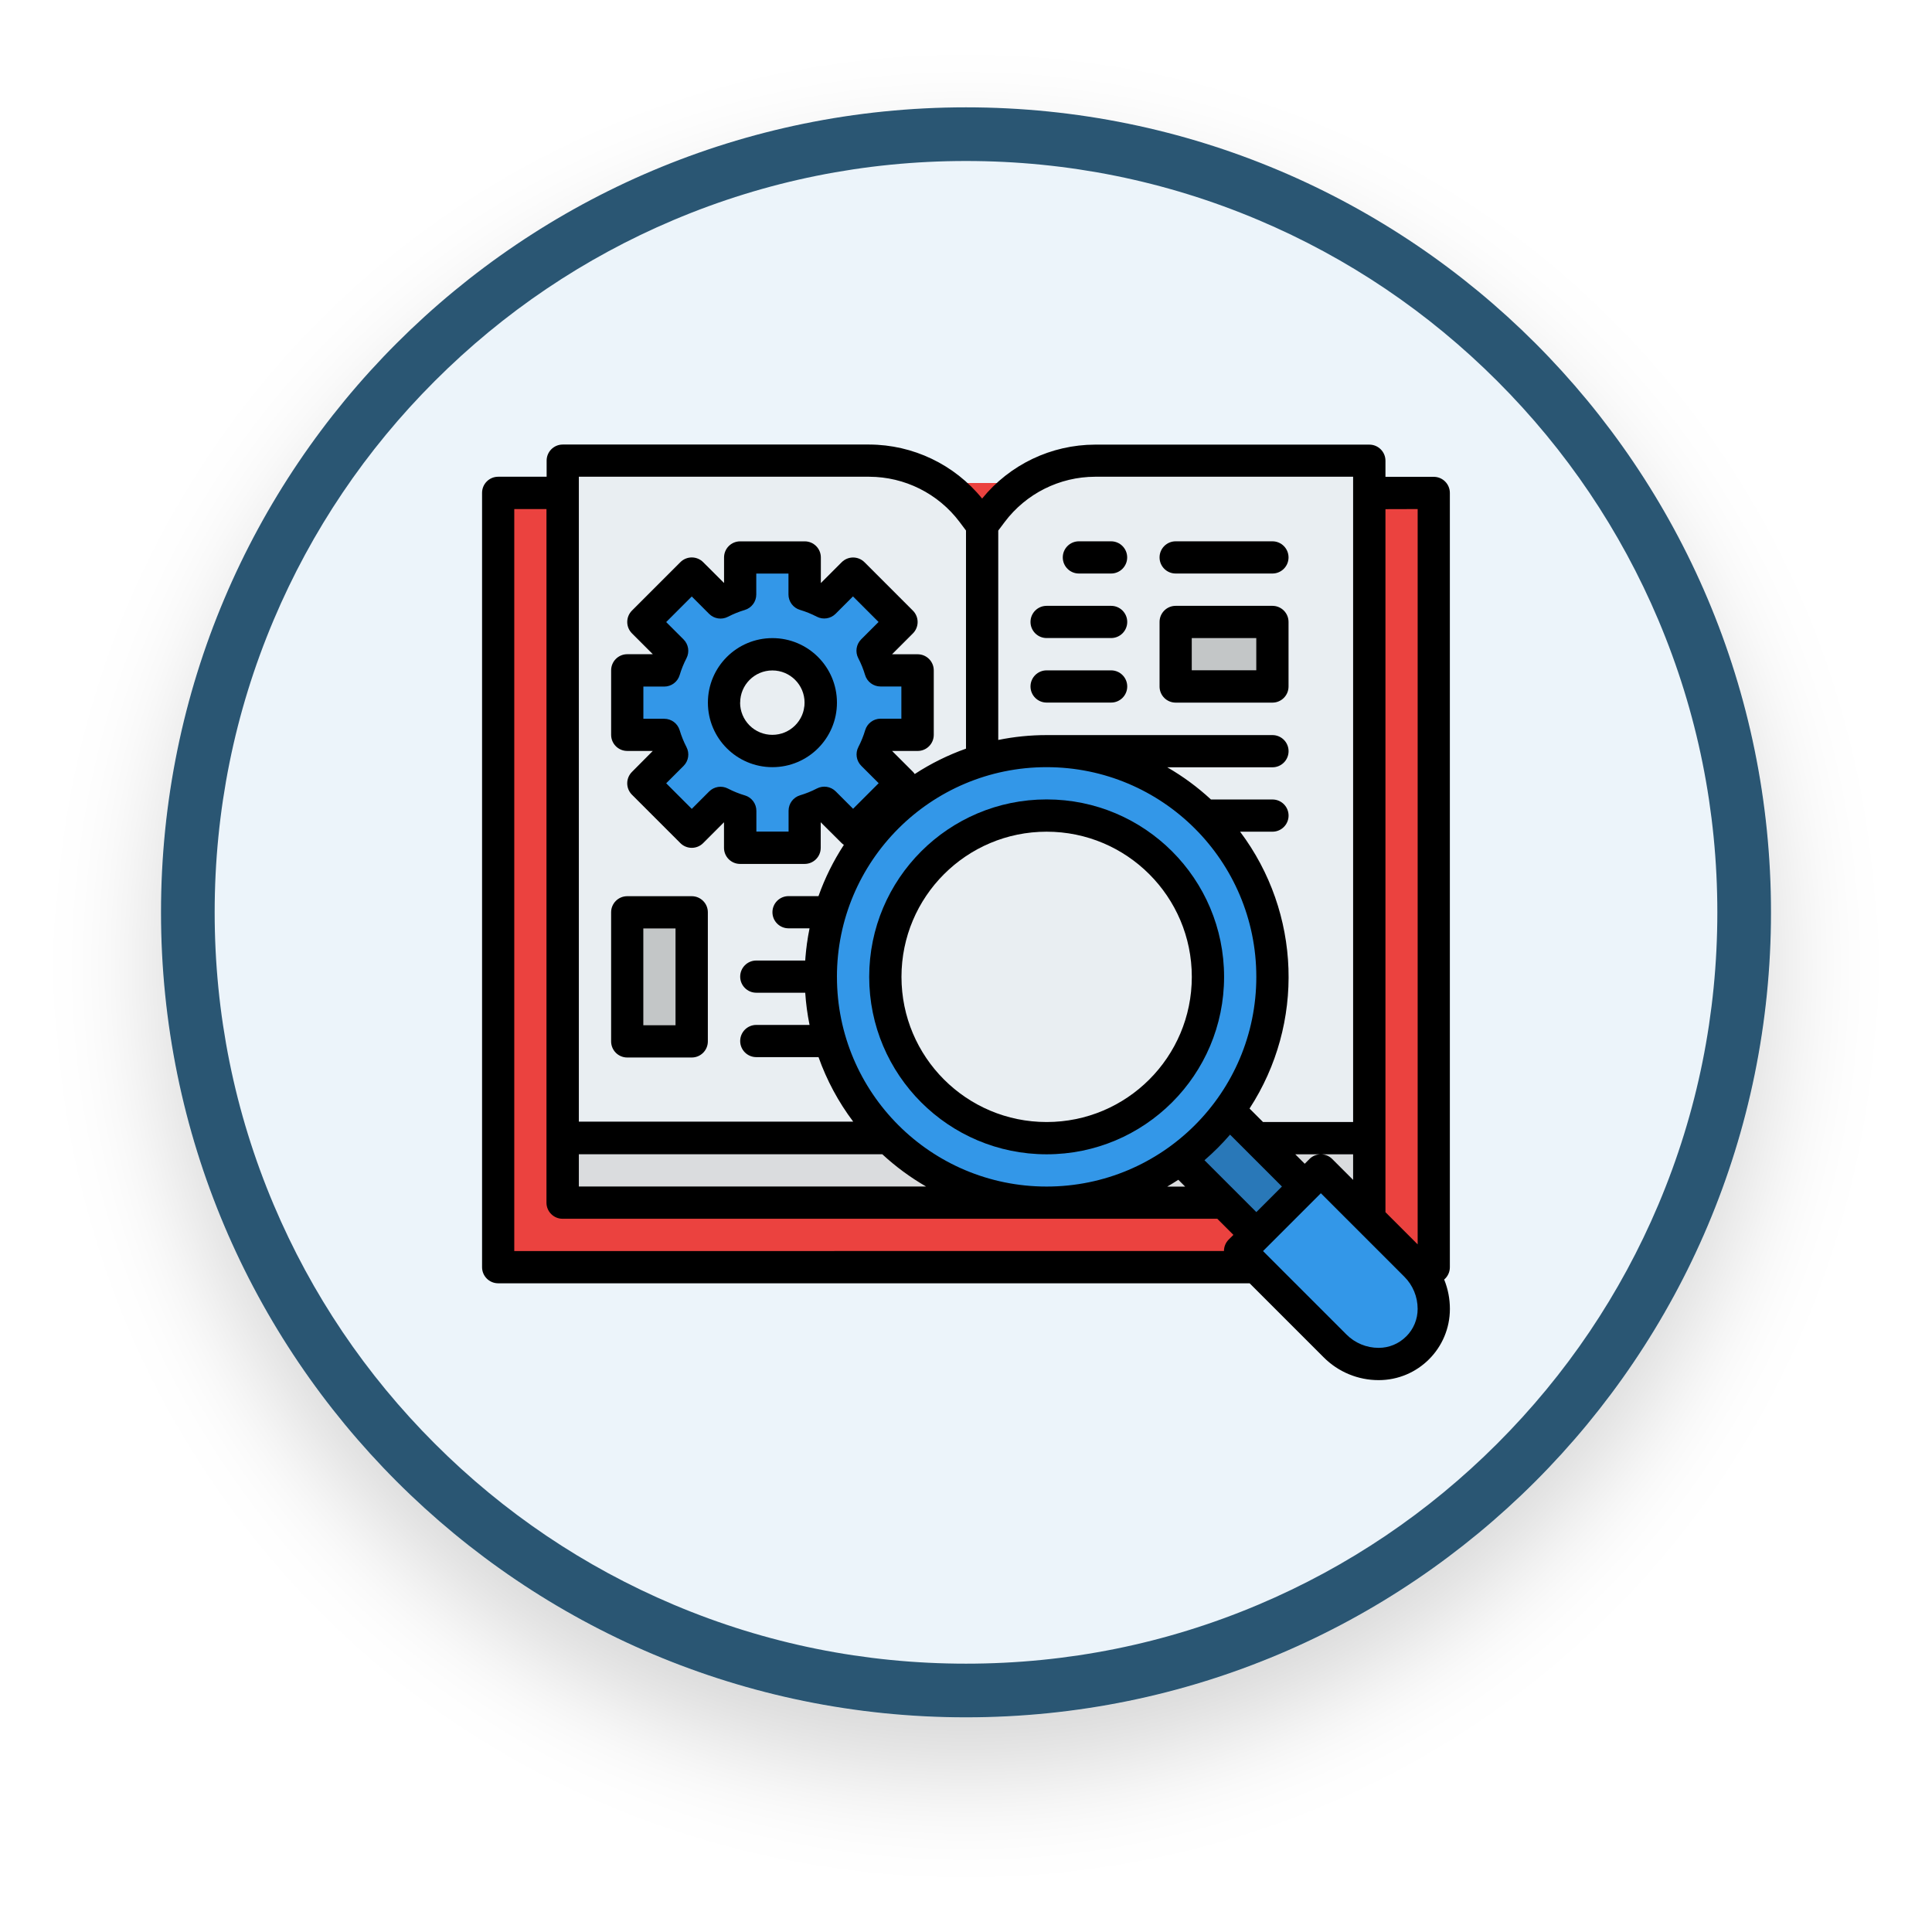
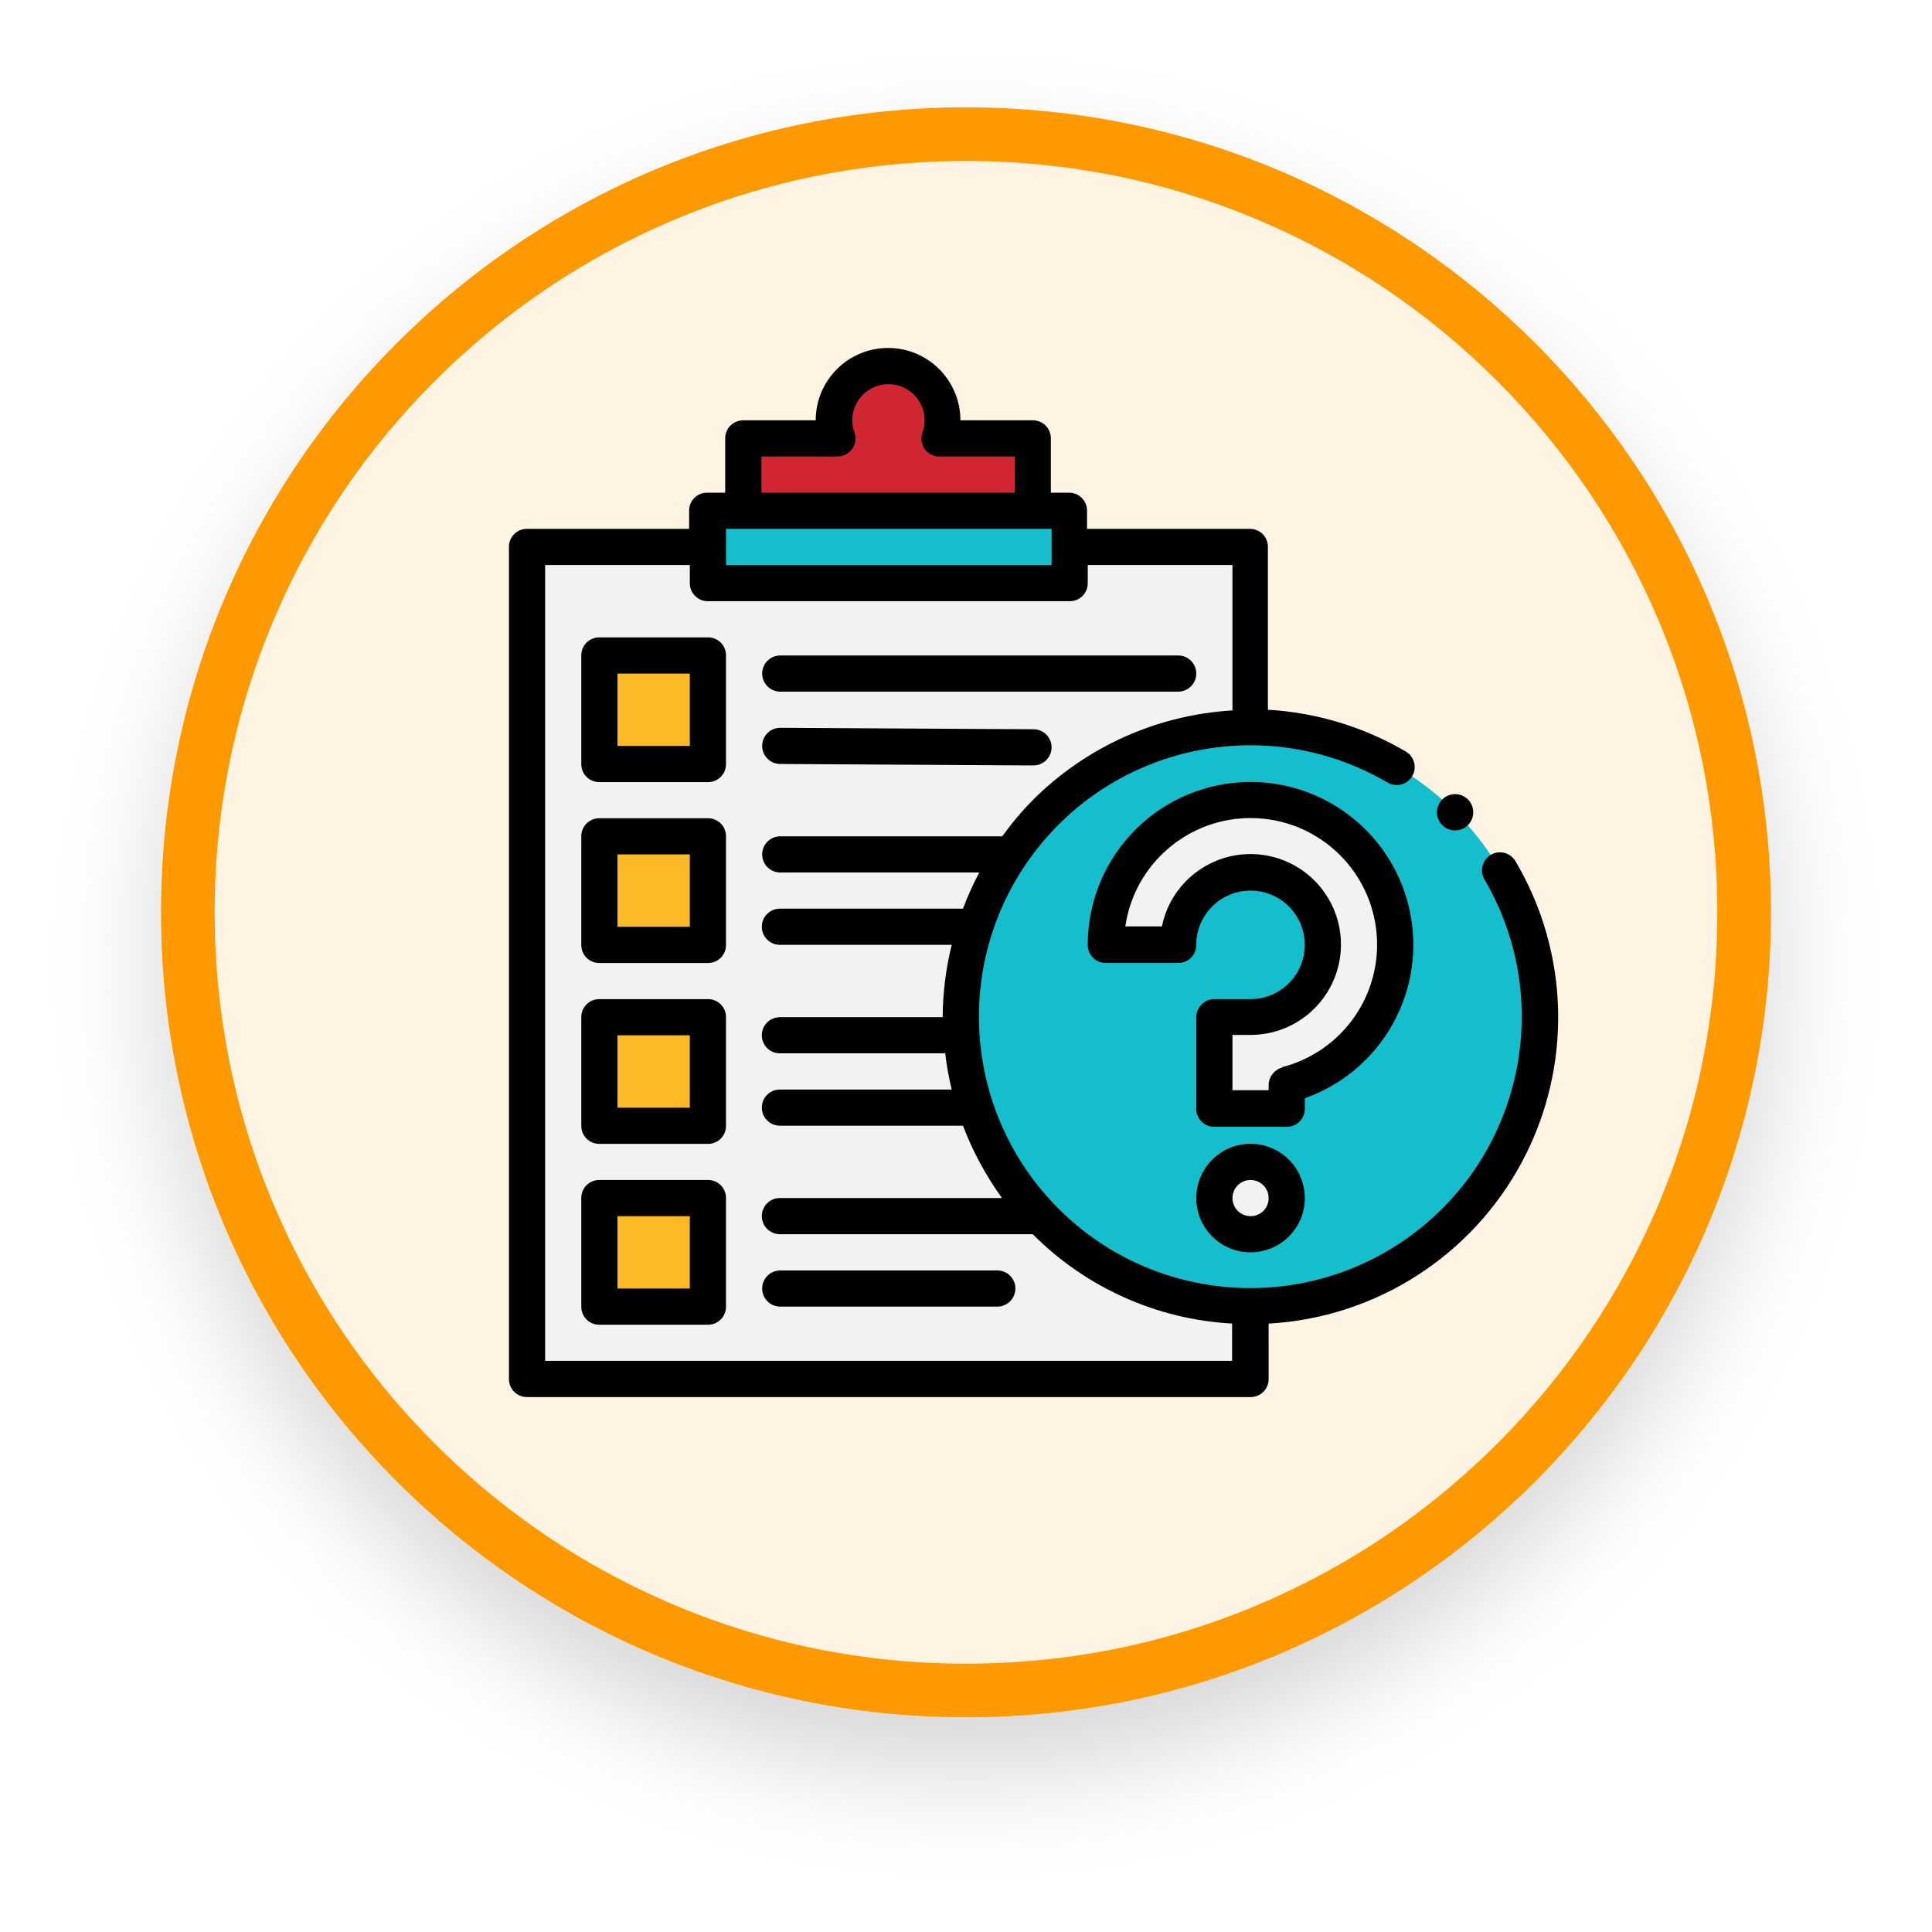
<svg xmlns="http://www.w3.org/2000/svg" width="108" height="108" viewBox="0 0 108 108">
  <defs>
-     <filter id="Path_904820" x="0" y="0" width="108" height="108" filterUnits="userSpaceOnUse">
+     <filter id="Fondo" x="0" y="0" width="108" height="108" filterUnits="userSpaceOnUse">
      <feOffset dy="3" input="SourceAlpha" />
      <feGaussianBlur stdDeviation="3" result="blur" />
      <feFlood flood-opacity="0.161" />
      <feComposite operator="in" in2="blur" />
      <feComposite in="SourceGraphic" />
    </filter>
  </defs>
-   <g id="Group_1144108" data-name="Group 1144108" transform="translate(-726 -812)">
-     <g transform="matrix(1, 0, 0, 1, 726, 812)" filter="url(#Path_904820)">
-       <g id="Path_904820-2" data-name="Path 904820" transform="translate(9 6)" fill="#ecf4fa">
-         <path d="M 45 88.5 C 39.127 88.5 33.43 87.35 28.068 85.082 C 22.889 82.891 18.236 79.755 14.241 75.759 C 10.245 71.764 7.109 67.111 4.918 61.932 C 2.65 56.57 1.5 50.873 1.5 45 C 1.5 39.127 2.65 33.43 4.918 28.068 C 7.109 22.889 10.245 18.236 14.241 14.241 C 18.236 10.245 22.889 7.109 28.068 4.918 C 33.43 2.65 39.127 1.5 45 1.5 C 50.873 1.5 56.57 2.65 61.932 4.918 C 67.111 7.109 71.764 10.245 75.759 14.241 C 79.755 18.236 82.891 22.889 85.082 28.068 C 87.35 33.43 88.5 39.127 88.5 45 C 88.5 50.873 87.35 56.57 85.082 61.932 C 82.891 67.111 79.755 71.764 75.759 75.759 C 71.764 79.755 67.111 82.891 61.932 85.082 C 56.57 87.35 50.873 88.5 45 88.5 Z" stroke="none" />
-         <path d="M 45 3 C 39.329 3 33.829 4.11 28.653 6.299 C 23.652 8.415 19.16 11.443 15.302 15.302 C 11.443 19.16 8.415 23.652 6.299 28.653 C 4.11 33.829 3 39.329 3 45 C 3 50.671 4.11 56.171 6.299 61.347 C 8.415 66.348 11.443 70.84 15.302 74.698 C 19.16 78.557 23.652 81.585 28.653 83.701 C 33.829 85.89 39.329 87 45 87 C 50.671 87 56.171 85.89 61.347 83.701 C 66.348 81.585 70.84 78.557 74.698 74.698 C 78.557 70.84 81.585 66.348 83.701 61.347 C 85.89 56.171 87 50.671 87 45 C 87 39.329 85.89 33.829 83.701 28.653 C 81.585 23.652 78.557 19.16 74.698 15.302 C 70.84 11.443 66.348 8.415 61.347 6.299 C 56.171 4.11 50.671 3 45 3 M 45 0 C 69.853 0 90 20.147 90 45 C 90 69.853 69.853 90 45 90 C 20.147 90 0 69.853 0 45 C 0 20.147 20.147 0 45 0 Z" stroke="none" fill="#2a5673" />
+   <g id="Group_1144412" data-name="Group 1144412" transform="translate(-326 -1959)">
+     <g id="Group_1144164" data-name="Group 1144164">
+       <g transform="matrix(1, 0, 0, 1, 326, 1959)" filter="url(#Fondo)">
+         <g id="Fondo-2" data-name="Fondo" transform="translate(9 6)" fill="#fff4e4">
+           <path d="M 45 88.5 C 39.127 88.5 33.43 87.35 28.068 85.082 C 22.889 82.891 18.236 79.755 14.241 75.759 C 10.245 71.764 7.109 67.111 4.918 61.932 C 2.65 56.57 1.5 50.873 1.5 45 C 1.5 39.127 2.65 33.43 4.918 28.068 C 7.109 22.889 10.245 18.236 14.241 14.241 C 18.236 10.245 22.889 7.109 28.068 4.918 C 33.43 2.65 39.127 1.5 45 1.5 C 50.873 1.5 56.57 2.65 61.932 4.918 C 67.111 7.109 71.764 10.245 75.759 14.241 C 79.755 18.236 82.891 22.889 85.082 28.068 C 87.35 33.43 88.5 39.127 88.5 45 C 88.5 50.873 87.35 56.57 85.082 61.932 C 82.891 67.111 79.755 71.764 75.759 75.759 C 71.764 79.755 67.111 82.891 61.932 85.082 C 56.57 87.35 50.873 88.5 45 88.5 Z" stroke="none" />
+           <path d="M 45 3 C 39.329 3 33.829 4.11 28.653 6.299 C 23.652 8.415 19.16 11.443 15.302 15.302 C 11.443 19.16 8.415 23.652 6.299 28.653 C 4.11 33.829 3 39.329 3 45 C 3 50.671 4.11 56.171 6.299 61.347 C 8.415 66.348 11.443 70.84 15.302 74.698 C 19.16 78.557 23.652 81.585 28.653 83.701 C 33.829 85.89 39.329 87 45 87 C 50.671 87 56.171 85.89 61.347 83.701 C 66.348 81.585 70.84 78.557 74.698 74.698 C 78.557 70.84 81.585 66.348 83.701 61.347 C 85.89 56.171 87 50.671 87 45 C 87 39.329 85.89 33.829 83.701 28.653 C 81.585 23.652 78.557 19.16 74.698 15.302 C 70.84 11.443 66.348 8.415 61.347 6.299 C 56.171 4.11 50.671 3 45 3 M 45 0 C 69.853 0 90 20.147 90 45 C 90 69.853 69.853 90 45 90 C 20.147 90 0 69.853 0 45 C 0 20.147 20.147 0 45 0 Z" stroke="none" fill="#ff9902" />
+         </g>
      </g>
-     </g>
-     <g id="Group_1144107" data-name="Group 1144107" transform="translate(736.948 812.85)">
-       <rect id="Rectangle_405165" data-name="Rectangle 405165" width="52" height="43" transform="translate(17.051 26.15)" fill="#eb423f" />
-       <rect id="Rectangle_405166" data-name="Rectangle 405166" width="44" height="3" transform="translate(21.051 63.15)" fill="#dadcde" />
-       <path id="Path_979342" data-name="Path 979342" d="M101.085,32V69.872H85.756a7.209,7.209,0,0,0-5.411,2.445c-.125.141-.245.287-.36.441l-.541.721-.541-.721c-.115-.153-.234-.3-.361-.442a7.208,7.208,0,0,0-5.41-2.444H56V32H73.132a7.209,7.209,0,0,1,5.411,2.445c.125.141.245.287.36.441l.541.721.541-.721c.115-.153.234-.3.361-.442A7.208,7.208,0,0,1,85.756,32Z" transform="translate(-35.491 -7.098)" fill="#e9eef2" />
-       <rect id="Rectangle_405167" data-name="Rectangle 405167" width="4" height="7" transform="translate(24.051 50.15)" fill="#c3c6c7" />
-       <rect id="Rectangle_405168" data-name="Rectangle 405168" width="6" height="3" transform="translate(55.051 34.15)" fill="#c3c6c7" />
-       <path id="Path_979343" data-name="Path 979343" d="M104.231,89.919V86.312h-2.066a6.273,6.273,0,0,0-.444-1.1l1.608-1.608L100.624,80.9,99.016,82.51a6.273,6.273,0,0,0-1.1-.444V80H94.312v2.066a6.273,6.273,0,0,0-1.1.444L91.607,80.9,88.9,83.607l1.608,1.608a6.275,6.275,0,0,0-.444,1.1H88v3.607h2.066a6.275,6.275,0,0,0,.444,1.1L88.9,92.624l2.705,2.705,1.608-1.608a6.274,6.274,0,0,0,1.1.444v2.066h3.607V94.164a6.274,6.274,0,0,0,1.1-.444l1.608,1.608,2.705-2.705-1.608-1.608a6.274,6.274,0,0,0,.444-1.1Z" transform="translate(-63.885 -49.688)" fill="#3397e8" />
-       <ellipse id="Ellipse_11614" data-name="Ellipse 11614" cx="2" cy="3" rx="2" ry="3" transform="translate(30.051 35.15)" fill="#e9eef2" />
-       <rect id="Rectangle_405169" data-name="Rectangle 405169" width="3.826" height="9.564" transform="translate(52.97 61.872) rotate(-45)" fill="#2978b8" />
-       <ellipse id="Ellipse_11615" data-name="Ellipse 11615" cx="13.5" cy="12.5" rx="13.5" ry="12.5" transform="translate(34.051 41.15)" fill="#3397e8" />
-       <ellipse id="Ellipse_11616" data-name="Ellipse 11616" cx="8.5" cy="9.5" rx="8.5" ry="9.5" transform="translate(39.051 44.15)" fill="#e9eef2" />
-       <path id="Path_979344" data-name="Path 979344" d="M401.919,393.919h0a3.079,3.079,0,0,1-2.177.9h0a3.452,3.452,0,0,1-2.441-1.011l-5.3-5.3L396.509,384l5.3,5.3a3.452,3.452,0,0,1,1.011,2.441h0A3.079,3.079,0,0,1,401.919,393.919Z" transform="translate(-333.62 -319.423)" fill="#3397e8" />
-       <path id="Path_979345" data-name="Path 979345" d="M70.1,69.987V26.705a.9.9,0,0,0-.9-.9H66.5v-.9a.9.9,0,0,0-.9-.9H50.265a8.157,8.157,0,0,0-6.312,3.015A8.157,8.157,0,0,0,37.641,24H20.509a.9.9,0,0,0-.9.9v.9H16.9a.9.9,0,0,0-.9.9V69.987a.9.9,0,0,0,.9.9H58.908l4.135,4.135A4.326,4.326,0,0,0,66.122,76.3a3.98,3.98,0,0,0,3.98-3.98,4.349,4.349,0,0,0-.32-1.643A.9.9,0,0,0,70.1,69.987Zm-1.8-42.38V68.712l-1.8-1.8v-39.3Zm-9.017,39.3-2.9-2.9a13.635,13.635,0,0,0,1.43-1.43l2.9,2.9ZM21.41,63.675H38.375a13.606,13.606,0,0,0,2.443,1.8H21.41Zm14.427-9.919A11.722,11.722,0,1,1,47.56,65.479,11.722,11.722,0,0,1,35.838,53.756ZM30.685,43.612a5.385,5.385,0,0,1-.939-.38.9.9,0,0,0-1.053.163l-.97.971-1.43-1.43.971-.97a.9.9,0,0,0,.163-1.053,5.388,5.388,0,0,1-.38-.939.9.9,0,0,0-.864-.644H25.017v-1.8h1.165a.9.9,0,0,0,.864-.644,5.389,5.389,0,0,1,.38-.939.9.9,0,0,0-.163-1.053l-.971-.97,1.43-1.43.97.971a.9.9,0,0,0,1.053.163,5.386,5.386,0,0,1,.939-.38.9.9,0,0,0,.644-.864V31.214h1.8v1.165a.9.9,0,0,0,.644.864,5.384,5.384,0,0,1,.939.38.9.9,0,0,0,1.053-.163l.97-.971,1.43,1.43-.971.97a.9.9,0,0,0-.163,1.053,5.388,5.388,0,0,1,.38.939.9.9,0,0,0,.864.644h1.165v1.8H38.28a.9.9,0,0,0-.864.644,5.388,5.388,0,0,1-.38.939.9.9,0,0,0,.163,1.053l.971.97-1.43,1.43-.97-.971a.9.9,0,0,0-1.053-.163,5.385,5.385,0,0,1-.939.38.9.9,0,0,0-.644.864v1.165h-1.8V44.476a.9.9,0,0,0-.644-.864ZM54.921,65.1l.381.381h-1Q54.617,65.3,54.921,65.1Zm7.33-1.159-.264.264-.528-.528h3.233v1.43l-1.166-1.166A.9.9,0,0,0,62.251,63.939ZM50.265,25.8H64.692V61.872H59.656l-.754-.754a13.5,13.5,0,0,0-.528-15.476h1.81a.9.9,0,0,0,0-1.8H56.745a13.606,13.606,0,0,0-2.443-1.8h5.882a.9.9,0,1,0,0-1.8H47.56a13.534,13.534,0,0,0-2.705.272V28.809l.361-.481A6.342,6.342,0,0,1,50.265,25.8Zm-12.624,0a6.342,6.342,0,0,1,5.05,2.525l.361.481V41a13.483,13.483,0,0,0-2.866,1.419.9.9,0,0,0-.1-.125l-1.165-1.165h1.429a.9.9,0,0,0,.9-.9V36.624a.9.9,0,0,0-.9-.9H38.918l1.165-1.165a.9.9,0,0,0,0-1.275l-2.705-2.705a.9.9,0,0,0-1.275,0l-1.165,1.165h0V30.312a.9.9,0,0,0-.9-.9H30.427a.9.9,0,0,0-.9.9V31.74h0L28.36,30.576a.9.9,0,0,0-1.275,0l-2.705,2.705a.9.9,0,0,0,0,1.275l1.165,1.165H24.115a.9.9,0,0,0-.9.9v3.607a.9.9,0,0,0,.9.9h1.428L24.379,42.3a.9.9,0,0,0,0,1.275l2.705,2.705a.9.9,0,0,0,1.275,0l1.165-1.165h0v1.429a.9.9,0,0,0,.9.9h3.607a.9.9,0,0,0,.9-.9V45.115h0L36.1,46.279a.908.908,0,0,0,.125.1,13.483,13.483,0,0,0-1.419,2.865H33.132a.9.9,0,1,0,0,1.8h1.174a13.482,13.482,0,0,0-.241,1.8H31.329a.9.9,0,1,0,0,1.8h2.736a13.483,13.483,0,0,0,.241,1.8H31.329a.9.9,0,0,0,0,1.8h3.479a13.511,13.511,0,0,0,1.939,3.607H21.41V25.8ZM17.8,69.085V27.607h1.8V66.38a.9.9,0,0,0,.9.9h36.6l.9.9-.264.264a.9.9,0,0,0-.264.638Zm49.858,4.773a2.162,2.162,0,0,1-1.539.638,2.534,2.534,0,0,1-1.8-.747l-4.663-4.663,3.233-3.233,4.663,4.663a2.534,2.534,0,0,1,.747,1.8A2.163,2.163,0,0,1,67.661,73.858Z" transform="translate(0 0)" />
-       <path id="Path_979346" data-name="Path 979346" d="M80.9,257.017h3.607a.9.9,0,0,0,.9-.9V248.9a.9.9,0,0,0-.9-.9H80.9a.9.9,0,0,0-.9.9v7.214A.9.9,0,0,0,80.9,257.017Zm.9-7.214h1.8v5.41H81.8Z" transform="translate(-56.786 -198.752)" />
-       <path id="Path_979347" data-name="Path 979347" d="M304.9,73.8h1.8a.9.9,0,0,0,0-1.8h-1.8a.9.9,0,1,0,0,1.8Z" transform="translate(-255.538 -42.59)" />
-       <path id="Path_979348" data-name="Path 979348" d="M352.9,73.8h5.41a.9.9,0,1,0,0-1.8H352.9a.9.9,0,0,0,0,1.8Z" transform="translate(-298.128 -42.59)" />
-       <path id="Path_979349" data-name="Path 979349" d="M288.9,105.8h3.607a.9.9,0,1,0,0-1.8H288.9a.9.9,0,0,0,0,1.8Z" transform="translate(-241.342 -70.983)" />
-       <path id="Path_979350" data-name="Path 979350" d="M288.9,137.8h3.607a.9.9,0,1,0,0-1.8H288.9a.9.9,0,0,0,0,1.8Z" transform="translate(-241.342 -99.376)" />
-       <path id="Path_979351" data-name="Path 979351" d="M352.9,109.41h5.41a.9.9,0,0,0,.9-.9V104.9a.9.9,0,0,0-.9-.9H352.9a.9.9,0,0,0-.9.9v3.607A.9.9,0,0,0,352.9,109.41Zm.9-3.607h3.607v1.8H353.8Z" transform="translate(-298.128 -70.983)" />
-       <path id="Path_979352" data-name="Path 979352" d="M217.919,200a9.919,9.919,0,1,0,9.919,9.919A9.919,9.919,0,0,0,217.919,200Zm0,18.034a8.115,8.115,0,1,1,8.115-8.115A8.115,8.115,0,0,1,217.919,218.034Z" transform="translate(-170.359 -156.162)" />
-       <path id="Path_979353" data-name="Path 979353" d="M135.214,123.607a3.607,3.607,0,1,0-3.607,3.607A3.607,3.607,0,0,0,135.214,123.607Zm-5.41,0a1.8,1.8,0,1,1,1.8,1.8A1.8,1.8,0,0,1,129.8,123.607Z" transform="translate(-99.376 -85.179)" />
+       <g id="Group_1144163" data-name="Group 1144163" transform="translate(352.951 1976.932)">
+         <g id="b" transform="translate(2.511 2.491)">
+           <g id="Group_1144161" data-name="Group 1144161">
+             <path id="Path_978663" data-name="Path 978663" d="M2,7H42.444V53.51H2Z" transform="translate(-2 3.111)" fill="#f2f2f3" />
+             <path id="Path_978664" data-name="Path 978664" d="M13.217,6.044a2.792,2.792,0,0,1-.162-1.011,3.033,3.033,0,1,1,6.067,0,3.309,3.309,0,0,1-.162,1.011h5.217v4.044H8V6.044Z" transform="translate(4.133 -2)" fill="#d22632" fill-rule="evenodd" />
+             <path id="Path_978665" data-name="Path 978665" d="M7,6H27.222v4.044H7Z" transform="translate(3.111 2.089)" fill="#15becc" />
+             <circle id="Ellipse_11551" data-name="Ellipse 11551" cx="16.178" cy="16.178" r="16.178" transform="translate(24.266 20.222)" fill="#15becc" />
+             <g id="Group_1144160" data-name="Group 1144160" transform="translate(4.044 16.178)">
+               <path id="Path_978666" data-name="Path 978666" d="M26.089,34.222a2.022,2.022,0,1,0,2.022,2.022A2.028,2.028,0,0,0,26.089,34.222Zm0-20.222A8.087,8.087,0,0,0,18,22.089h4.044a4.044,4.044,0,1,1,4.044,4.044H24.067v5.116h4.044V29.915A8.085,8.085,0,0,0,26.089,14Z" transform="translate(10.311 -5.911)" fill="#f2f2f3" fill-rule="evenodd" />
+               <path id="Path_978667" data-name="Path 978667" d="M4,40.333V46.4h6.067V40.333ZM4,30.222v6.067h6.067V30.222ZM4,20.111v6.067h6.067V20.111ZM4,10v6.067h6.067V10Z" transform="translate(-4 -10)" fill="#fdba27" fill-rule="evenodd" />
+             </g>
+           </g>
+         </g>
+         <g id="c" transform="translate(1.5 1.52)">
+           <g id="Group_1144162" data-name="Group 1144162">
+             <path id="Path_978668" data-name="Path 978668" d="M2.511,60.164H42.955a1,1,0,0,0,1.011-1.011V56.059A17.149,17.149,0,0,0,57.757,30.195a1.006,1.006,0,0,0-1.739,1.011,15.171,15.171,0,1,1-5.379-5.379,1.006,1.006,0,0,0,1.011-1.739,17.263,17.263,0,0,0-7.725-2.346v-9.1a1,1,0,0,0-1.011-1.011h-9.1V10.62A1,1,0,0,0,32.8,9.609H31.792V6.575a1,1,0,0,0-1.011-1.011H26.737a4.044,4.044,0,1,0-8.089,0H14.6a1,1,0,0,0-1.011,1.011V9.609H12.582a1,1,0,0,0-1.011,1.011v1.011H2.511A1,1,0,0,0,1.5,12.642v46.51a1,1,0,0,0,1.011,1.011M15.655,7.587h4.206a1.054,1.054,0,0,0,.829-.425,1.008,1.008,0,0,0,.121-.93,1.859,1.859,0,0,1-.121-.667,2.022,2.022,0,0,1,4.044,0,2.054,2.054,0,0,1-.121.688,1.036,1.036,0,0,0,.121.91,1.025,1.025,0,0,0,.829.425H29.77V9.609H15.615V7.587Zm-2.022,4.044h18.2v2.022h-18.2ZM3.522,13.653h8.089v1.011a1,1,0,0,0,1.011,1.011H32.844a1,1,0,0,0,1.011-1.011V13.653h8.089v8.129A17.2,17.2,0,0,0,30.8,26.777a16.143,16.143,0,0,0-1.719,2.042H16.666a1.011,1.011,0,1,0,0,2.022H27.789a18.157,18.157,0,0,0-.91,2.022H16.646a1.011,1.011,0,1,0,0,2.022h9.605a17.175,17.175,0,0,0-.506,4.044h-9.1a1.011,1.011,0,0,0,0,2.022h9.241a16.931,16.931,0,0,0,.364,2.022H16.646a1.011,1.011,0,0,0,0,2.022H26.879a17.449,17.449,0,0,0,2.184,4.044H16.646a1.011,1.011,0,1,0,0,2.022H30.781a17.032,17.032,0,0,0,11.142,4.995v2.083H3.522Z" transform="translate(-1.5 -1.52)" />
+             <path id="Path_978669" data-name="Path 978669" d="M28.881,15.589a1.015,1.015,0,1,0-1.436-1.436,1.015,1.015,0,0,0,1.436,1.436" transform="translate(24.727 11.084)" />
+             <path id="Path_978670" data-name="Path 978670" d="M23.533,23.52a3.033,3.033,0,1,0,3.033,3.033,3.029,3.029,0,0,0-3.033-3.033m0,4.044a1.011,1.011,0,1,1,1.011-1.011,1,1,0,0,1-1.011,1.011" transform="translate(17.922 20.968)" />
+             <path id="Path_978671" data-name="Path 978671" d="M29.633,31.194A9.1,9.1,0,1,0,17.5,22.62a1,1,0,0,0,1.011,1.011h4.044a1,1,0,0,0,1.011-1.011A3.033,3.033,0,1,1,26.6,25.653H24.578a1.014,1.014,0,0,0-1.011,1.011V31.78a1,1,0,0,0,1.011,1.011h4.044a1,1,0,0,0,1.011-1.011v-.566Zm-1.254-1.719a1.032,1.032,0,0,0-.768.971v.3H25.589V27.655H26.6a5.055,5.055,0,1,0-4.954-6.067H19.6a7.074,7.074,0,1,1,8.776,7.866" transform="translate(14.855 10.746)" />
+             <path id="Path_978672" data-name="Path 978672" d="M10.578,9.52H4.511A1,1,0,0,0,3.5,10.531V16.6a1,1,0,0,0,1.011,1.011h6.067A1,1,0,0,0,11.589,16.6V10.531A1,1,0,0,0,10.578,9.52M9.567,15.587H5.522V11.542H9.567Z" transform="translate(0.544 6.658)" />
+             <path id="Path_978673" data-name="Path 978673" d="M10.578,14.52H4.511A1,1,0,0,0,3.5,15.531V21.6a1,1,0,0,0,1.011,1.011h6.067A1,1,0,0,0,11.589,21.6V15.531a1,1,0,0,0-1.011-1.011M9.567,20.587H5.522V16.542H9.567Z" transform="translate(0.544 11.769)" />
+             <path id="Path_978674" data-name="Path 978674" d="M10.578,19.52H4.511A1,1,0,0,0,3.5,20.531V26.6a1,1,0,0,0,1.011,1.011h6.067A1,1,0,0,0,11.589,26.6V20.531a1,1,0,0,0-1.011-1.011M9.567,25.587H5.522V21.542H9.567Z" transform="translate(0.544 16.88)" />
+             <path id="Path_978675" data-name="Path 978675" d="M10.578,24.52H4.511A1,1,0,0,0,3.5,25.531V31.6a1,1,0,0,0,1.011,1.011h6.067A1,1,0,0,0,11.589,31.6V25.531a1,1,0,0,0-1.011-1.011M9.567,30.587H5.522V26.542H9.567Z" transform="translate(0.544 21.99)" />
+             <path id="Path_978676" data-name="Path 978676" d="M9.511,12.042H31.755a1.011,1.011,0,0,0,0-2.022H9.511a1.011,1.011,0,1,0,0,2.022" transform="translate(5.655 7.169)" />
+             <path id="Path_978677" data-name="Path 978677" d="M9.511,14.042l14.155.081a1.011,1.011,0,1,0,0-2.022L9.511,12.02a1.011,1.011,0,1,0,0,2.022" transform="translate(5.655 9.213)" />
+             <path id="Path_978678" data-name="Path 978678" d="M21.644,27.02H9.511a1.011,1.011,0,1,0,0,2.022H21.644a1.011,1.011,0,0,0,0-2.022" transform="translate(5.655 24.546)" />
+           </g>
+         </g>
+       </g>
    </g>
  </g>
</svg>
